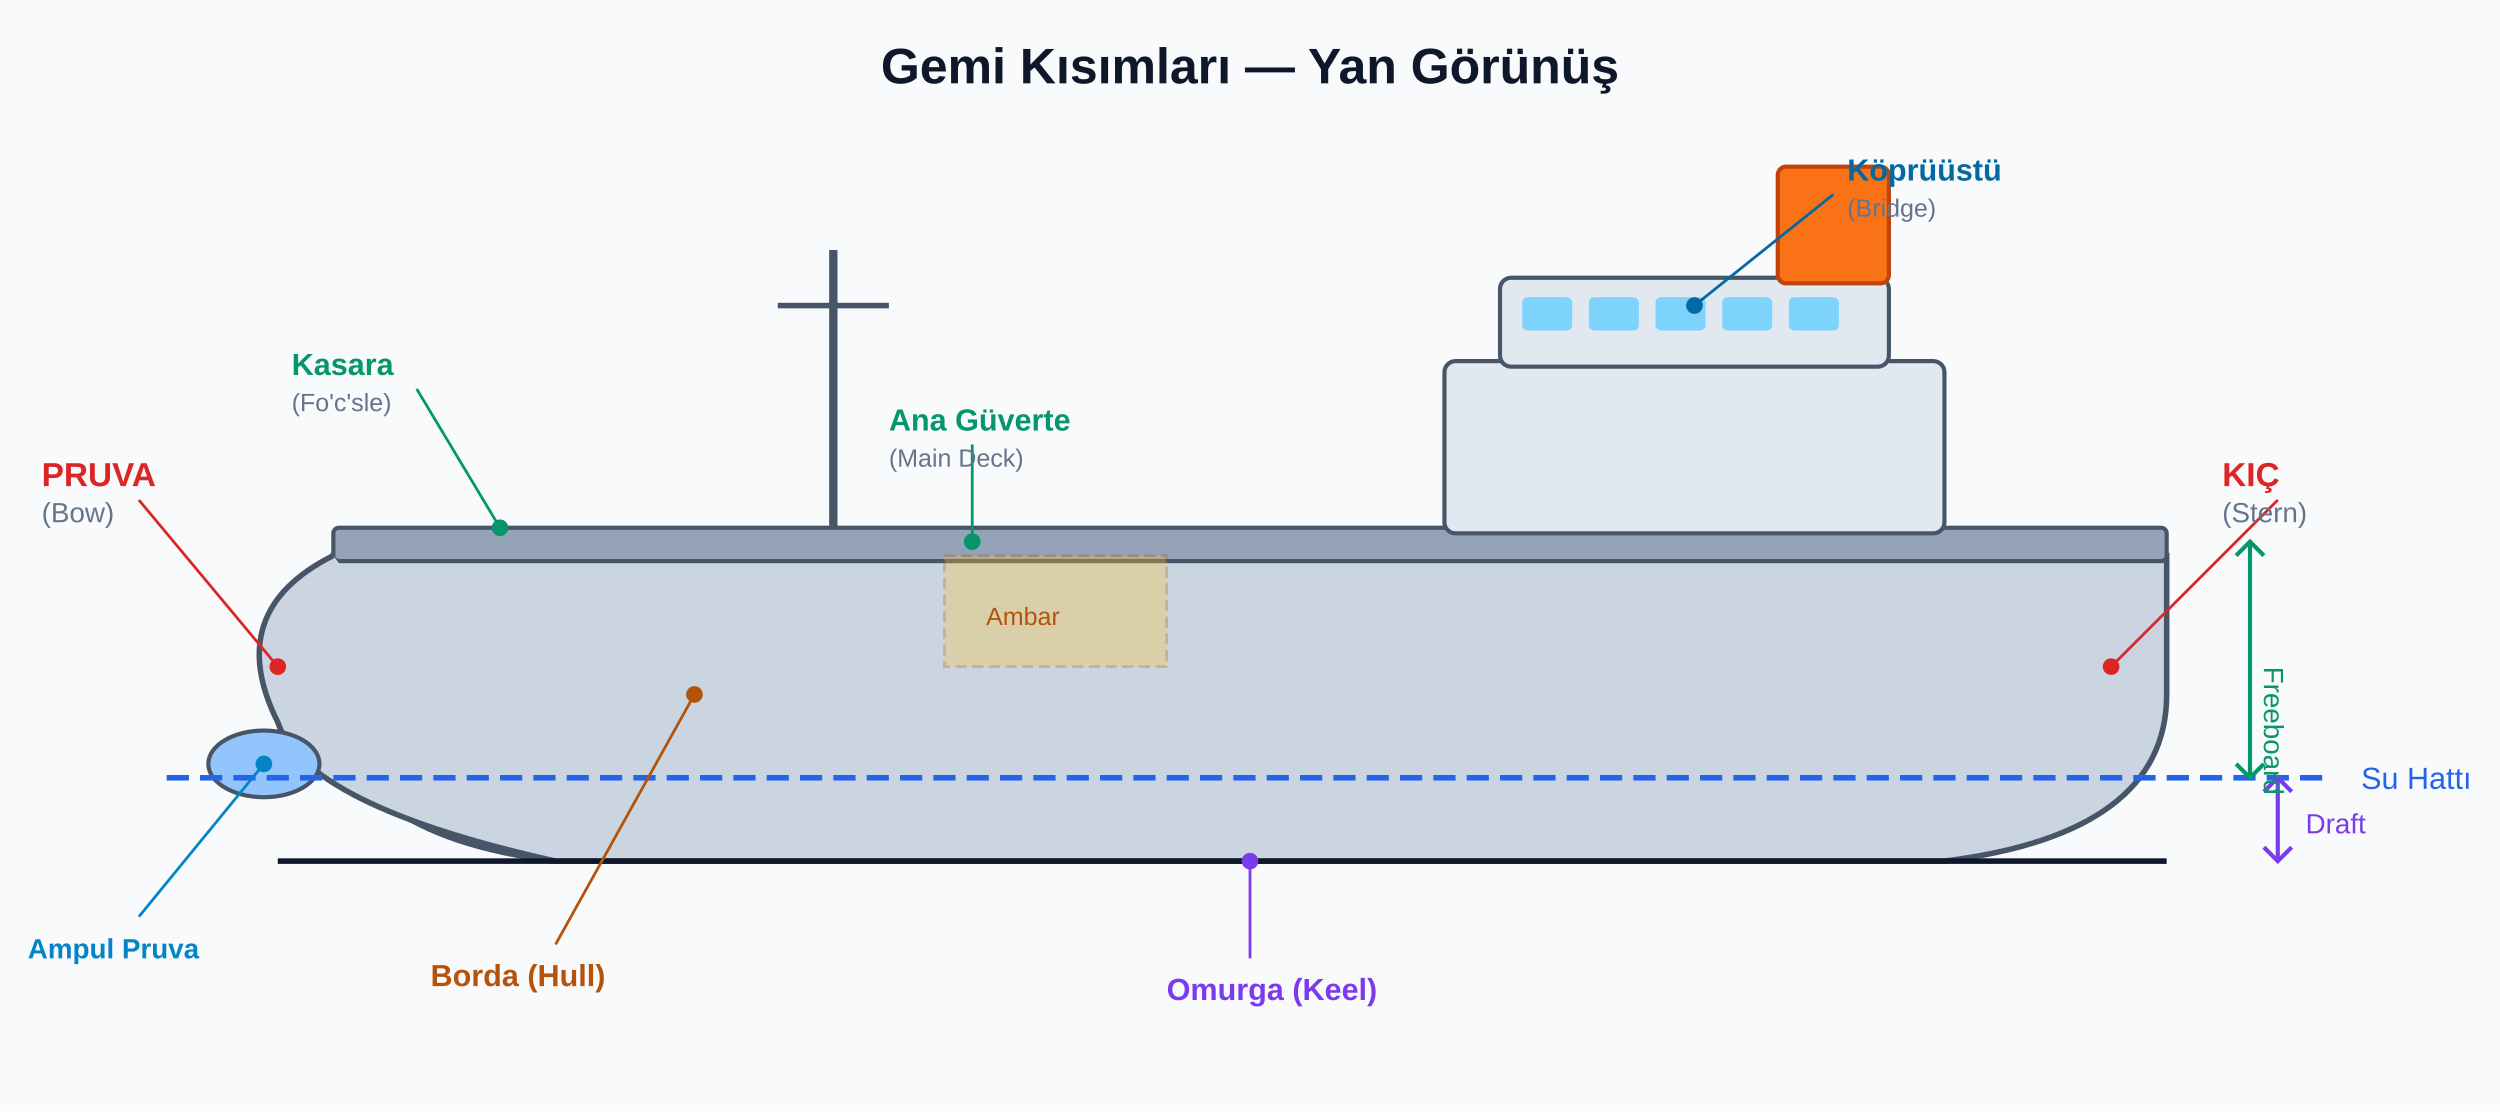
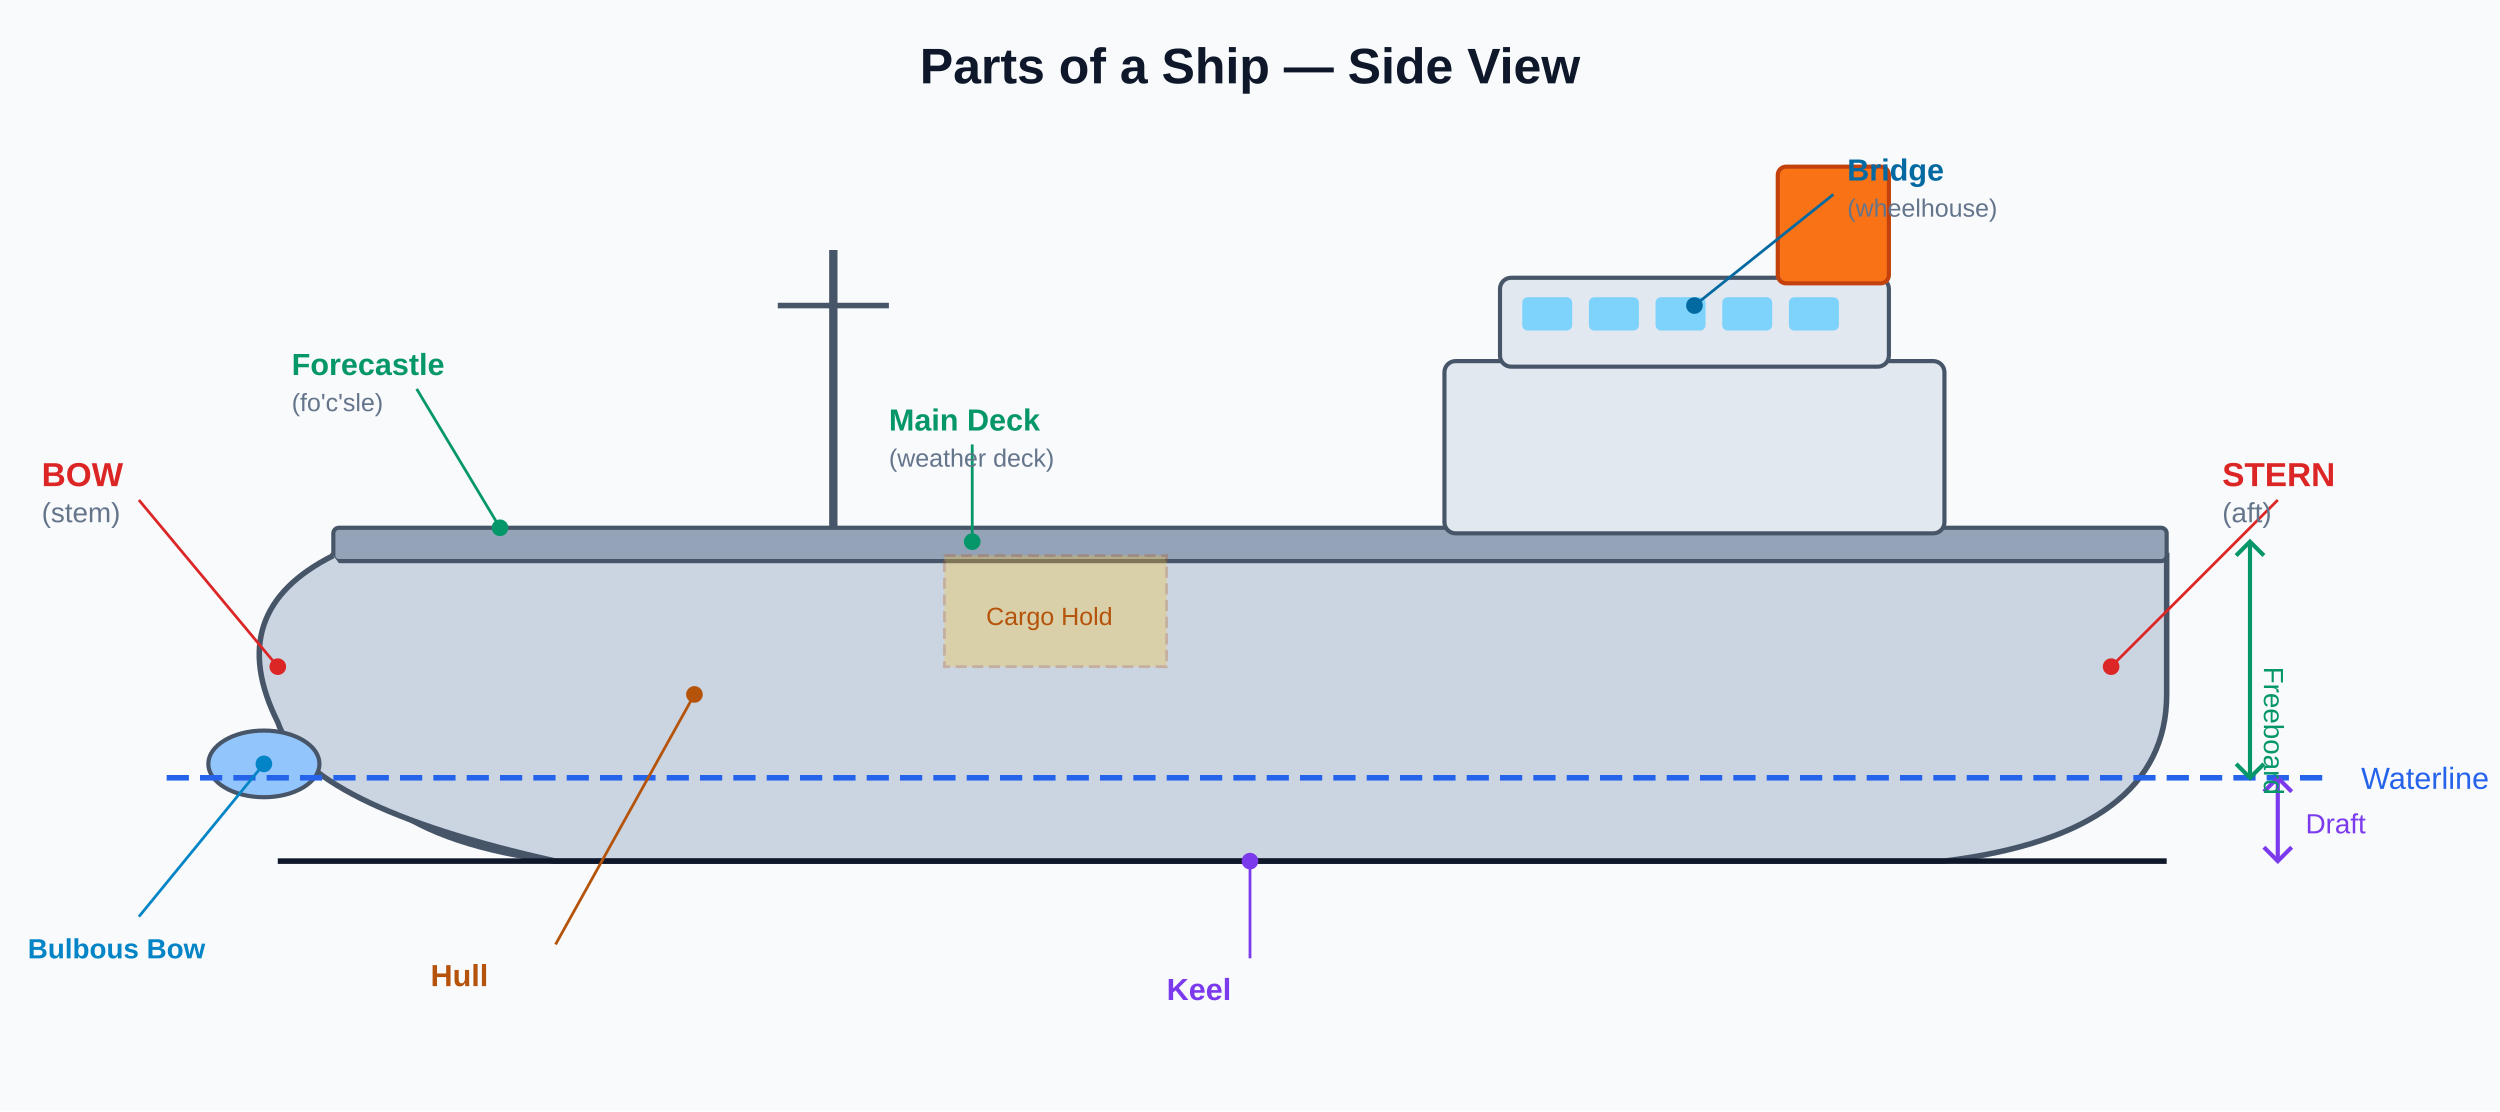
<svg xmlns="http://www.w3.org/2000/svg" width="900" height="400" viewBox="0 0 900 400">
  <rect width="900" height="400" fill="#f8fafc" />
-   <text x="450" y="30" text-anchor="middle" font-size="18" font-weight="bold" fill="#0f172a" font-family="Arial">Gemi Kısımları — Yan Görünüş</text>
+   <text x="450" y="30" text-anchor="middle" font-size="18" font-weight="bold" fill="#0f172a" font-family="Arial">Parts of a Ship — Side View</text>
  <path d="M120 250 Q120 300 200 310 L700 310 Q780 300 780 250 L780 200 L120 200 Z" fill="#cbd5e1" stroke="#475569" stroke-width="2" />
  <rect x="120" y="190" width="660" height="12" rx="2" fill="#94a3b8" stroke="#475569" stroke-width="1.5" />
  <path d="M120 200 Q80 220 100 260 Q110 290 200 310" fill="#cbd5e1" stroke="#475569" stroke-width="2" />
  <ellipse cx="95" cy="275" rx="20" ry="12" fill="#93c5fd" stroke="#475569" stroke-width="1.5" />
  <rect x="520" y="130" width="180" height="62" rx="4" fill="#e2e8f0" stroke="#475569" stroke-width="1.5" />
  <rect x="540" y="100" width="140" height="32" rx="4" fill="#e2e8f0" stroke="#475569" stroke-width="1.5" />
  <rect x="548" y="107" width="18" height="12" rx="2" fill="#7dd3fc" />
  <rect x="572" y="107" width="18" height="12" rx="2" fill="#7dd3fc" />
  <rect x="596" y="107" width="18" height="12" rx="2" fill="#7dd3fc" />
  <rect x="620" y="107" width="18" height="12" rx="2" fill="#7dd3fc" />
  <rect x="644" y="107" width="18" height="12" rx="2" fill="#7dd3fc" />
  <rect x="640" y="60" width="40" height="42" rx="3" fill="#f97316" stroke="#c2410c" stroke-width="1.5" />
  <line x1="300" y1="90" x2="300" y2="190" stroke="#475569" stroke-width="3" />
  <line x1="280" y1="110" x2="320" y2="110" stroke="#475569" stroke-width="2" />
  <line x1="60" y1="280" x2="840" y2="280" stroke="#2563eb" stroke-width="2" stroke-dasharray="8 4" />
-   <text x="850" y="284" font-size="11" fill="#2563eb" font-family="Arial">Su Hattı</text>
+   <text x="850" y="284" font-size="11" fill="#2563eb" font-family="Arial">Waterline</text>
  <line x1="100" y1="310" x2="780" y2="310" stroke="#0f172a" stroke-width="2" />
  <line x1="100" y1="240" x2="50" y2="180" stroke="#dc2626" stroke-width="1" />
  <circle cx="100" cy="240" r="3" fill="#dc2626" />
-   <text x="15" y="175" font-size="12" font-weight="bold" fill="#dc2626" font-family="Arial">PRUVA</text>
-   <text x="15" y="188" font-size="10" fill="#64748b" font-family="Arial">(Bow)</text>
+   <text x="15" y="175" font-size="12" font-weight="bold" fill="#dc2626" font-family="Arial">BOW</text>
+   <text x="15" y="188" font-size="10" fill="#64748b" font-family="Arial">(stem)</text>
  <line x1="760" y1="240" x2="820" y2="180" stroke="#dc2626" stroke-width="1" />
  <circle cx="760" cy="240" r="3" fill="#dc2626" />
-   <text x="800" y="175" font-size="12" font-weight="bold" fill="#dc2626" font-family="Arial">KIÇ</text>
-   <text x="800" y="188" font-size="10" fill="#64748b" font-family="Arial">(Stern)</text>
+   <text x="800" y="175" font-size="12" font-weight="bold" fill="#dc2626" font-family="Arial">STERN</text>
+   <text x="800" y="188" font-size="10" fill="#64748b" font-family="Arial">(aft)</text>
  <line x1="610" y1="110" x2="660" y2="70" stroke="#0369a1" stroke-width="1" />
  <circle cx="610" cy="110" r="3" fill="#0369a1" />
-   <text x="665" y="65" font-size="11" font-weight="bold" fill="#0369a1" font-family="Arial">Köprüüstü</text>
-   <text x="665" y="78" font-size="9" fill="#64748b" font-family="Arial">(Bridge)</text>
+   <text x="665" y="65" font-size="11" font-weight="bold" fill="#0369a1" font-family="Arial">Bridge</text>
+   <text x="665" y="78" font-size="9" fill="#64748b" font-family="Arial">(wheelhouse)</text>
  <line x1="450" y1="310" x2="450" y2="345" stroke="#7c3aed" stroke-width="1" />
  <circle cx="450" cy="310" r="3" fill="#7c3aed" />
-   <text x="420" y="360" font-size="11" font-weight="bold" fill="#7c3aed" font-family="Arial">Omurga (Keel)</text>
+   <text x="420" y="360" font-size="11" font-weight="bold" fill="#7c3aed" font-family="Arial">Keel</text>
  <line x1="350" y1="195" x2="350" y2="160" stroke="#059669" stroke-width="1" />
  <circle cx="350" cy="195" r="3" fill="#059669" />
-   <text x="320" y="155" font-size="11" font-weight="bold" fill="#059669" font-family="Arial">Ana Güverte</text>
-   <text x="320" y="168" font-size="9" fill="#64748b" font-family="Arial">(Main Deck)</text>
+   <text x="320" y="155" font-size="11" font-weight="bold" fill="#059669" font-family="Arial">Main Deck</text>
+   <text x="320" y="168" font-size="9" fill="#64748b" font-family="Arial">(weather deck)</text>
  <line x1="250" y1="250" x2="200" y2="340" stroke="#b45309" stroke-width="1" />
  <circle cx="250" cy="250" r="3" fill="#b45309" />
-   <text x="155" y="355" font-size="11" font-weight="bold" fill="#b45309" font-family="Arial">Borda (Hull)</text>
+   <text x="155" y="355" font-size="11" font-weight="bold" fill="#b45309" font-family="Arial">Hull</text>
  <line x1="95" y1="275" x2="50" y2="330" stroke="#0284c7" stroke-width="1" />
  <circle cx="95" cy="275" r="3" fill="#0284c7" />
-   <text x="10" y="345" font-size="10" font-weight="bold" fill="#0284c7" font-family="Arial">Ampul Pruva</text>
+   <text x="10" y="345" font-size="10" font-weight="bold" fill="#0284c7" font-family="Arial">Bulbous Bow</text>
  <line x1="180" y1="190" x2="150" y2="140" stroke="#059669" stroke-width="1" />
  <circle cx="180" cy="190" r="3" fill="#059669" />
-   <text x="105" y="135" font-size="11" font-weight="bold" fill="#059669" font-family="Arial">Kasara</text>
-   <text x="105" y="148" font-size="9" fill="#64748b" font-family="Arial">(Fo'c'sle)</text>
+   <text x="105" y="135" font-size="11" font-weight="bold" fill="#059669" font-family="Arial">Forecastle</text>
+   <text x="105" y="148" font-size="9" fill="#64748b" font-family="Arial">(fo'c'sle)</text>
  <rect x="340" y="200" width="80" height="40" fill="#fbbf24" opacity="0.3" stroke="#b45309" stroke-width="1" stroke-dasharray="4 2" />
-   <text x="355" y="225" font-size="9" fill="#b45309" font-family="Arial">Ambar</text>
+   <text x="355" y="225" font-size="9" fill="#b45309" font-family="Arial">Cargo Hold</text>
  <line x1="820" y1="280" x2="820" y2="310" stroke="#7c3aed" stroke-width="1.5" />
  <path d="M815 285 L820 280 L825 285" fill="none" stroke="#7c3aed" stroke-width="1.5" />
  <path d="M815 305 L820 310 L825 305" fill="none" stroke="#7c3aed" stroke-width="1.5" />
  <text x="830" y="300" font-size="10" fill="#7c3aed" font-family="Arial">Draft</text>
  <line x1="810" y1="195" x2="810" y2="280" stroke="#059669" stroke-width="1.5" />
  <path d="M805 200 L810 195 L815 200" fill="none" stroke="#059669" stroke-width="1.5" />
  <path d="M805 275 L810 280 L815 275" fill="none" stroke="#059669" stroke-width="1.5" />
  <text x="815" y="240" font-size="10" fill="#059669" font-family="Arial" transform="rotate(90 815 240)">Freeboard</text>
</svg>
